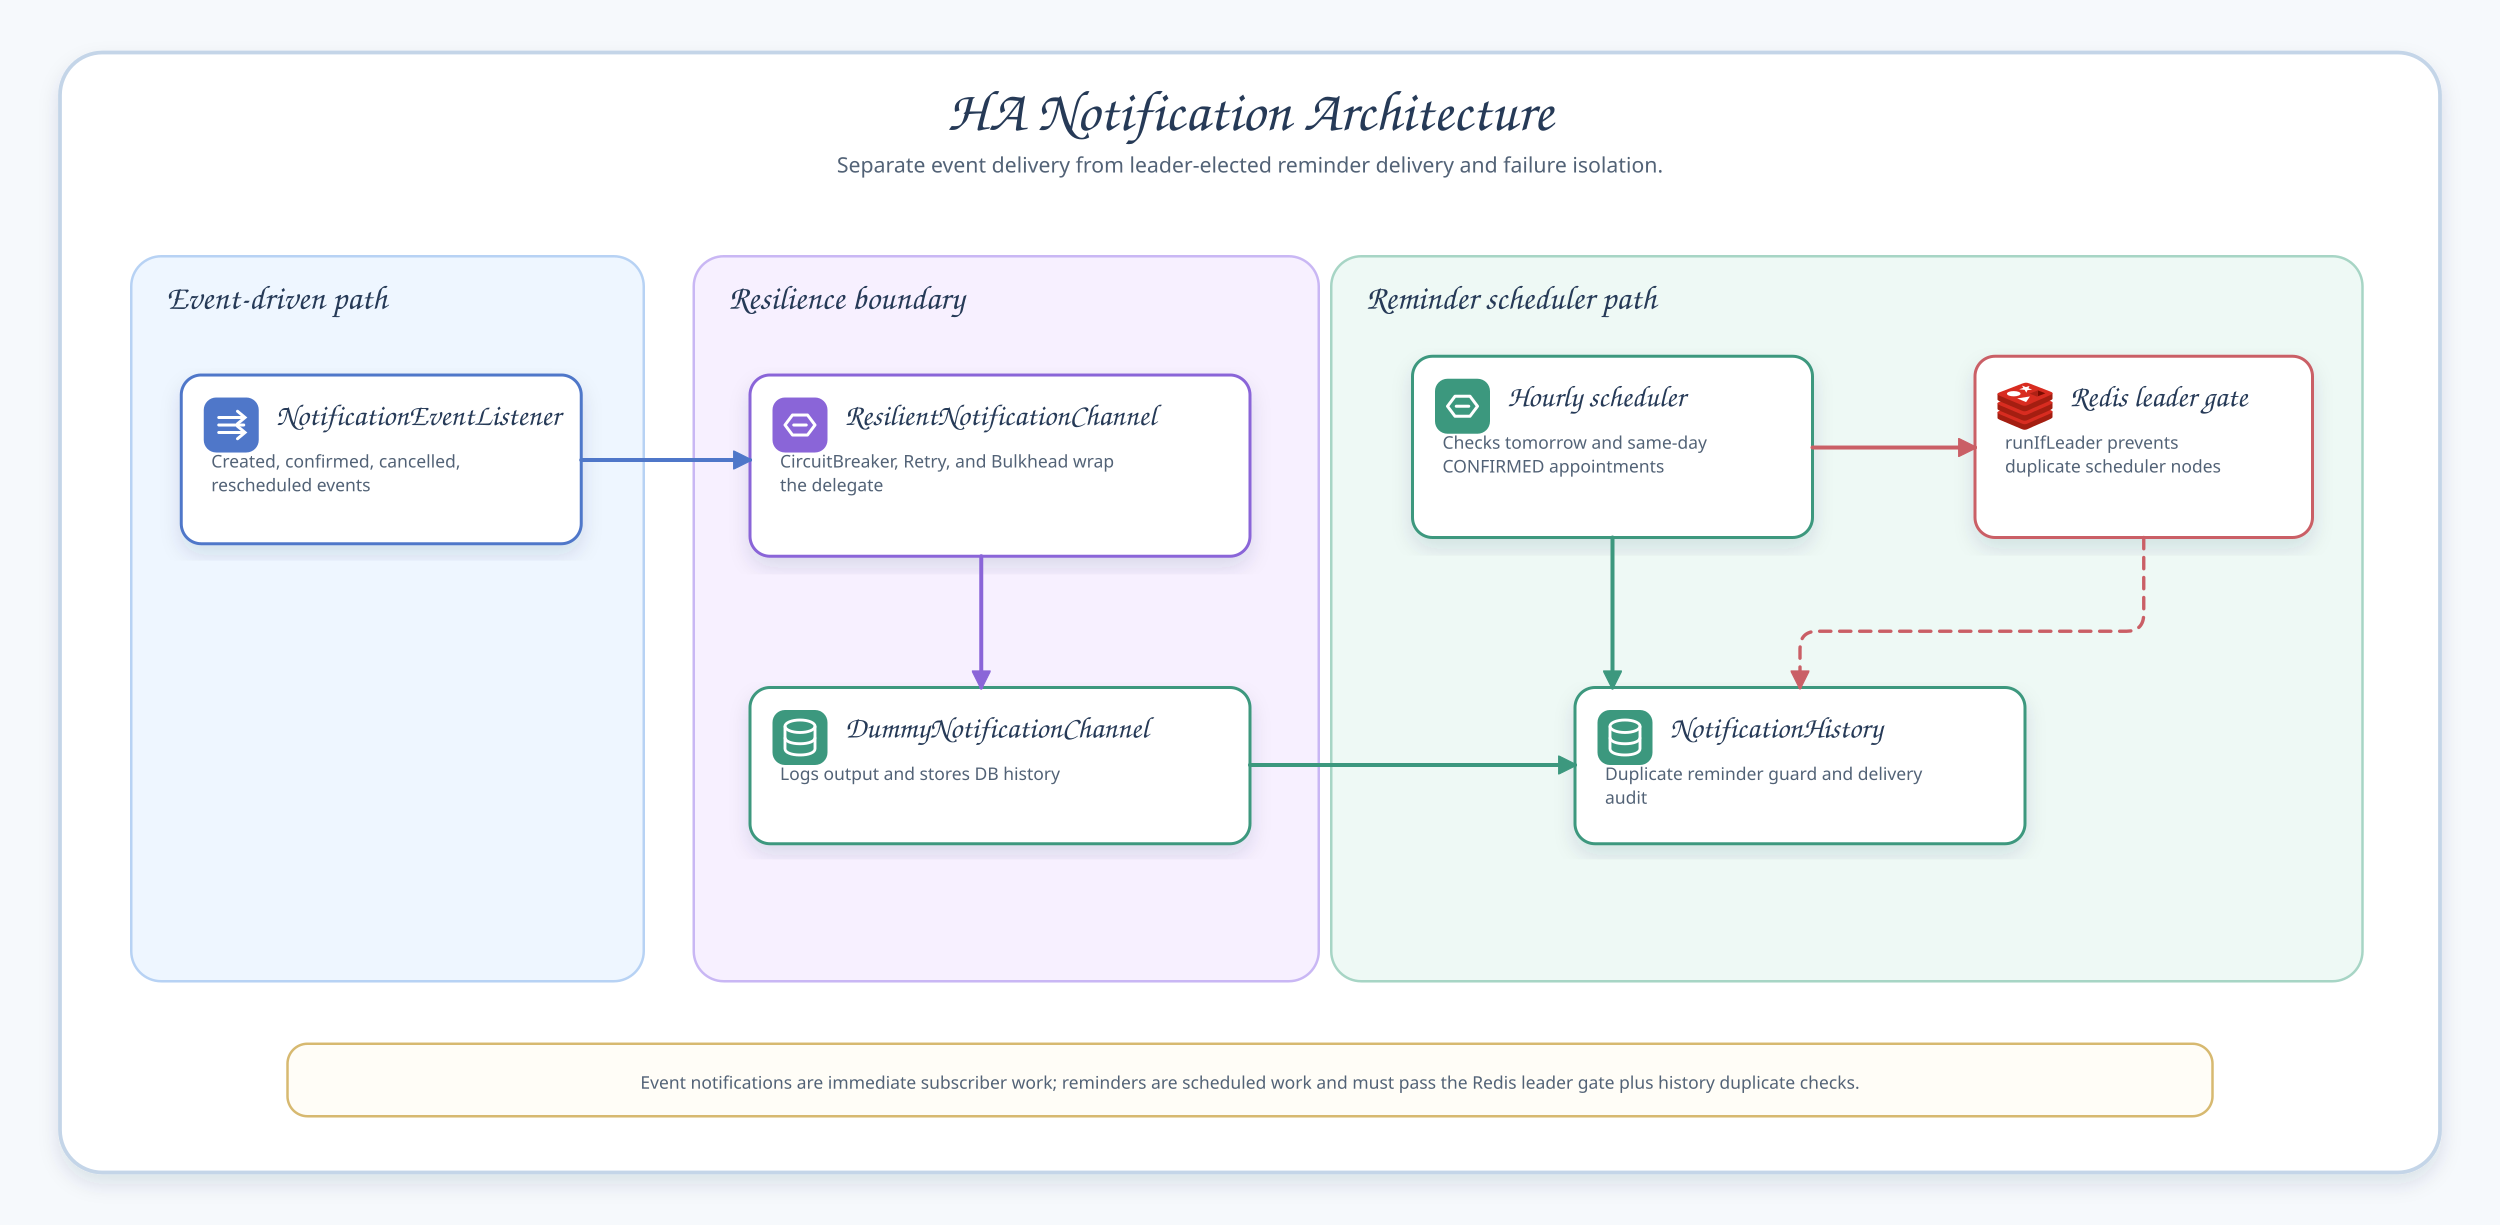
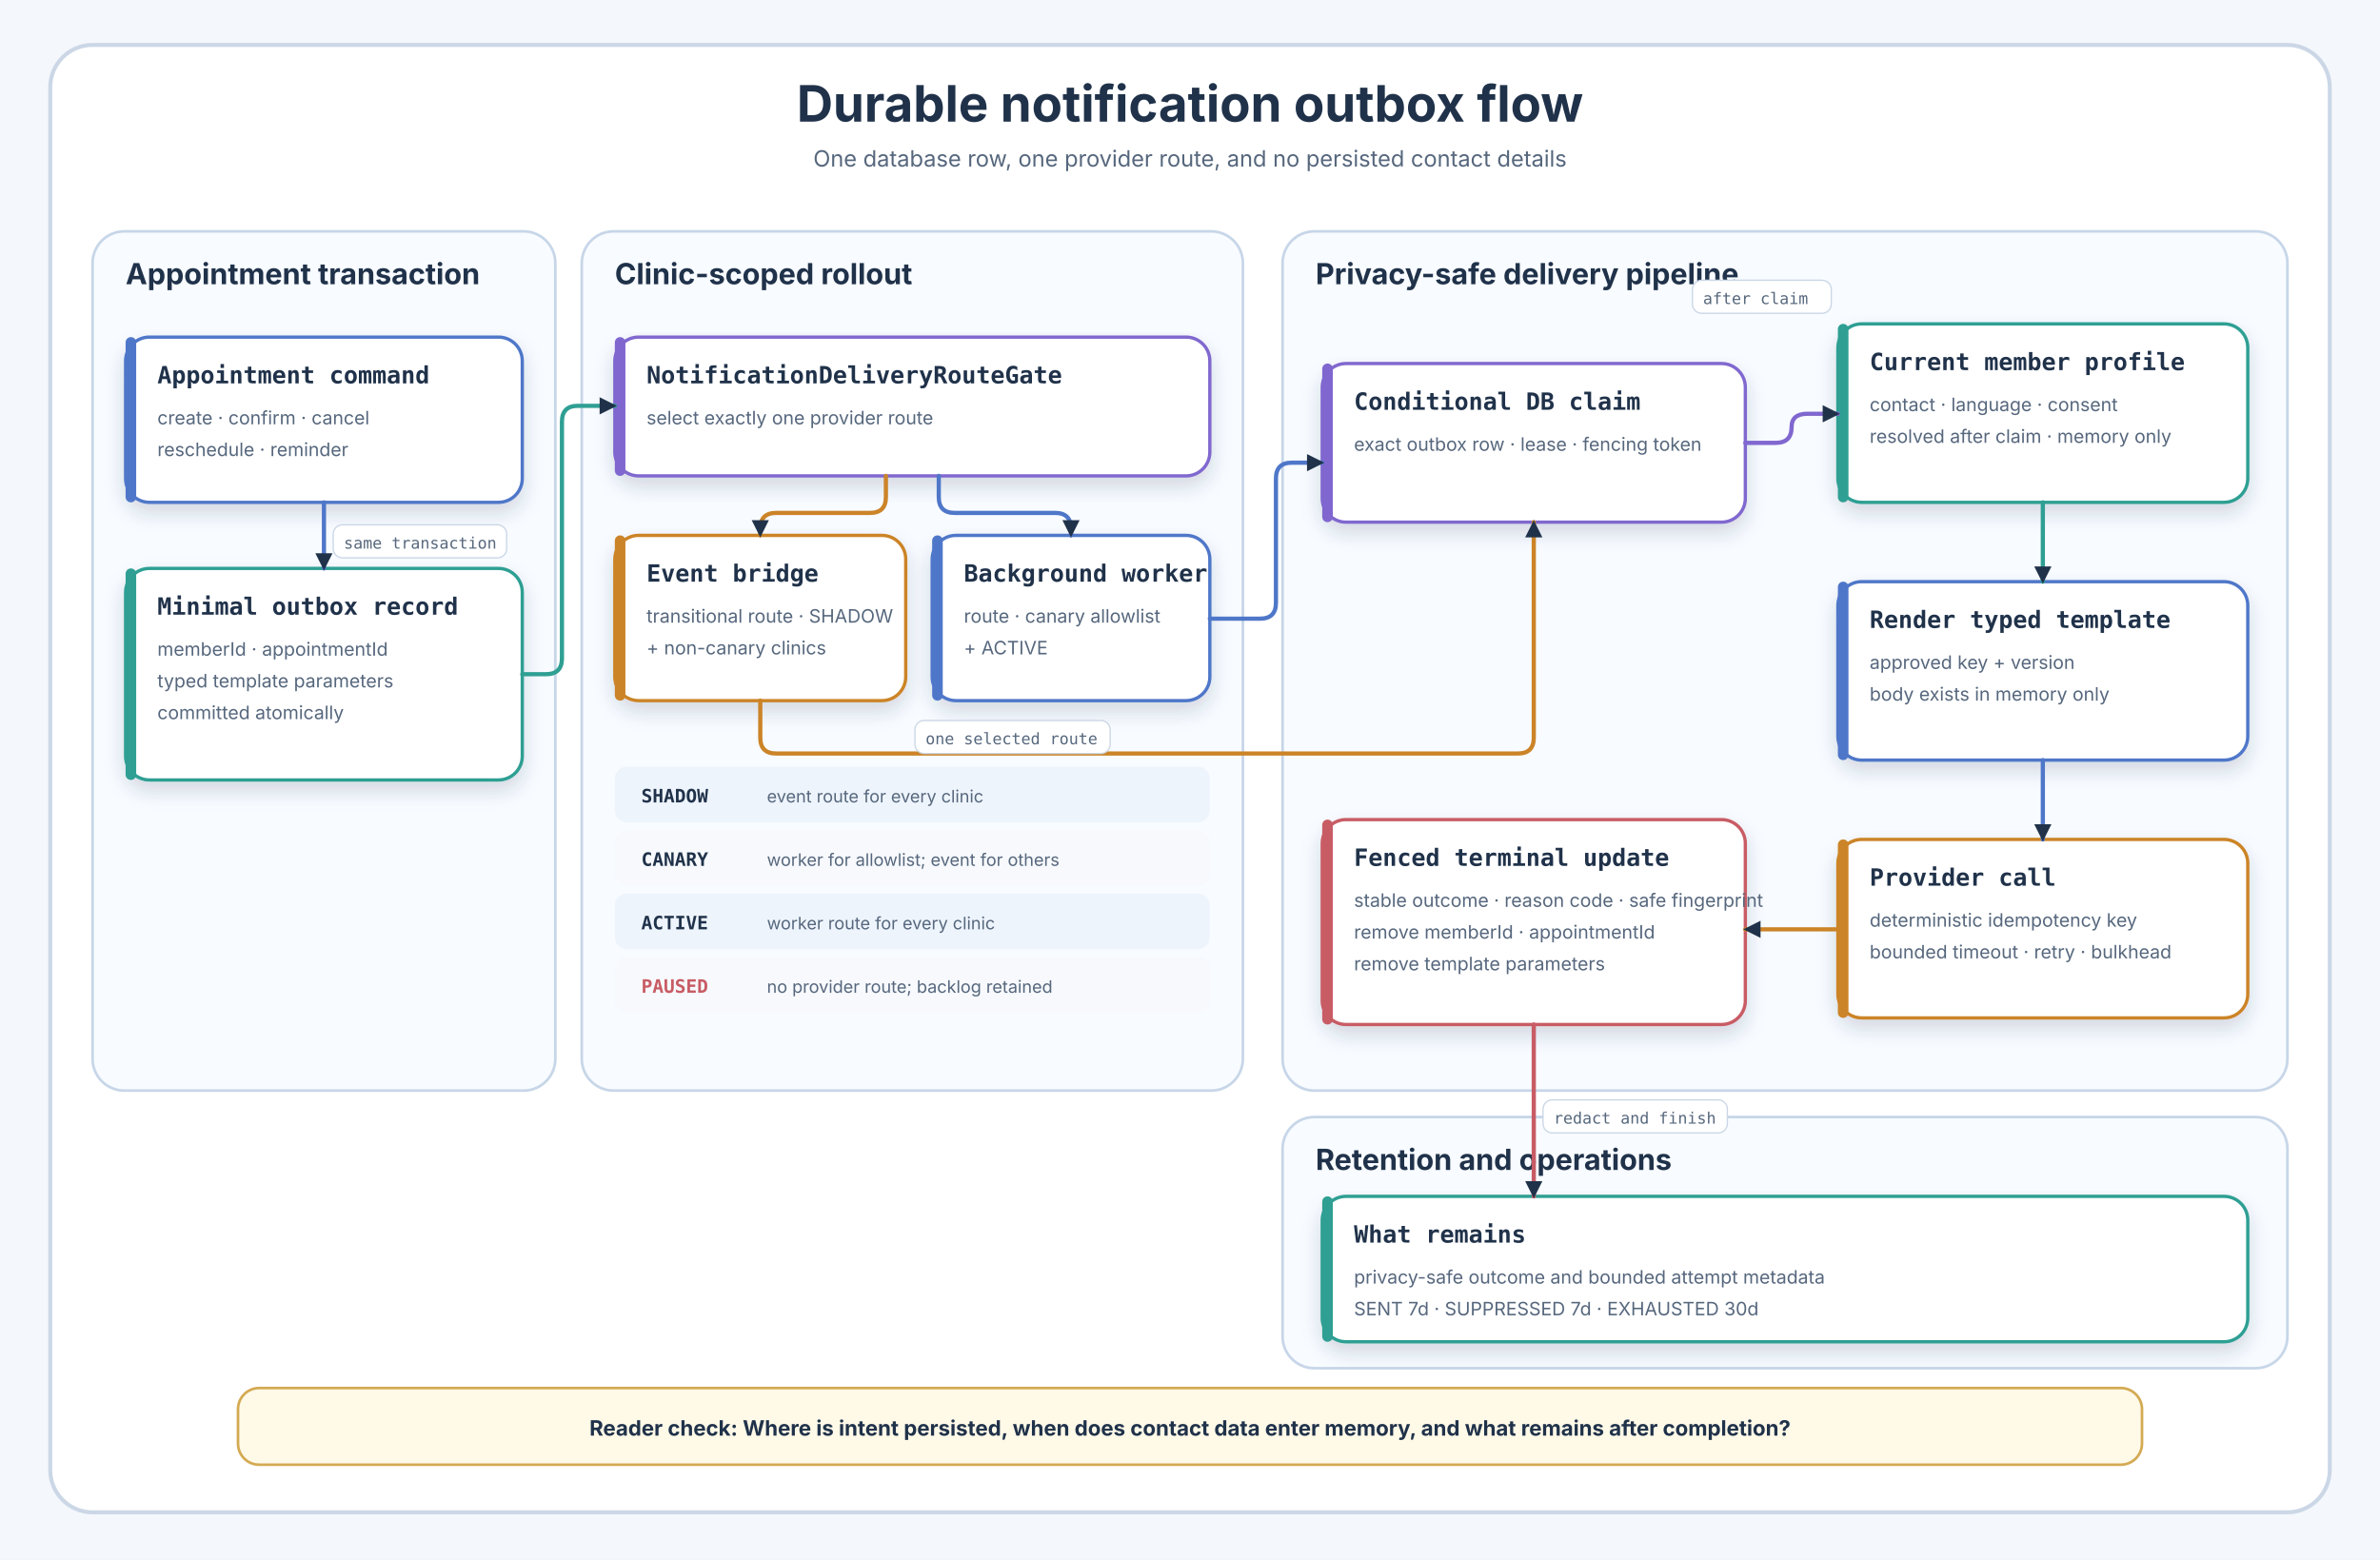
- <svg xmlns="http://www.w3.org/2000/svg" xmlns:xlink="http://www.w3.org/1999/xlink" width="2000" height="980" viewBox="0 0 2000 980" role="img" aria-label="HA Notification Architecture">
+ <svg xmlns="http://www.w3.org/2000/svg" width="1800" height="1180" viewBox="0 0 1800 1180" role="img" aria-labelledby="title description">
  <defs>
-     <filter id="shadow" x="-10%" y="-10%" width="120%" height="120%">
-       <feDropShadow dx="0" dy="8" stdDeviation="8" flood-color="#27415f" flood-opacity="0.12" />
+     <filter id="shadow" x="-10%" y="-10%" width="120%" height="130%">
+       <feDropShadow dx="0" dy="7" stdDeviation="7" flood-color="#27415f" flood-opacity="0.18" />
    </filter>
-     <marker id="arrow-blue" markerWidth="15" markerHeight="15" refX="13.5" refY="7.5" orient="auto" markerUnits="userSpaceOnUse">
-       <path d="M 0 0 L 15 7.5 L 0 15 Z" fill="#4f77c9" stroke="#4f77c9" />
-     </marker>
-     <marker id="arrow-cyan" markerWidth="15" markerHeight="15" refX="13.5" refY="7.5" orient="auto" markerUnits="userSpaceOnUse">
-       <path d="M 0 0 L 15 7.5 L 0 15 Z" fill="#4aa6b5" stroke="#4aa6b5" />
-     </marker>
-     <marker id="arrow-teal" markerWidth="15" markerHeight="15" refX="13.5" refY="7.5" orient="auto" markerUnits="userSpaceOnUse">
-       <path d="M 0 0 L 15 7.5 L 0 15 Z" fill="#2f9f93" stroke="#2f9f93" />
-     </marker>
-     <marker id="arrow-green" markerWidth="15" markerHeight="15" refX="13.5" refY="7.5" orient="auto" markerUnits="userSpaceOnUse">
-       <path d="M 0 0 L 15 7.5 L 0 15 Z" fill="#3c987e" stroke="#3c987e" />
-     </marker>
-     <marker id="arrow-amber" markerWidth="15" markerHeight="15" refX="13.5" refY="7.5" orient="auto" markerUnits="userSpaceOnUse">
-       <path d="M 0 0 L 15 7.5 L 0 15 Z" fill="#d28a28" stroke="#d28a28" />
-     </marker>
-     <marker id="arrow-orange" markerWidth="15" markerHeight="15" refX="13.5" refY="7.5" orient="auto" markerUnits="userSpaceOnUse">
-       <path d="M 0 0 L 15 7.5 L 0 15 Z" fill="#d9823b" stroke="#d9823b" />
-     </marker>
-     <marker id="arrow-pink" markerWidth="15" markerHeight="15" refX="13.5" refY="7.5" orient="auto" markerUnits="userSpaceOnUse">
-       <path d="M 0 0 L 15 7.5 L 0 15 Z" fill="#d85f8d" stroke="#d85f8d" />
-     </marker>
-     <marker id="arrow-purple" markerWidth="15" markerHeight="15" refX="13.5" refY="7.5" orient="auto" markerUnits="userSpaceOnUse">
-       <path d="M 0 0 L 15 7.5 L 0 15 Z" fill="#8a65d8" stroke="#8a65d8" />
-     </marker>
-     <marker id="arrow-red" markerWidth="15" markerHeight="15" refX="13.5" refY="7.5" orient="auto" markerUnits="userSpaceOnUse">
-       <path d="M 0 0 L 15 7.5 L 0 15 Z" fill="#ca5f66" stroke="#ca5f66" />
-     </marker>
-     <marker id="arrow-slate" markerWidth="15" markerHeight="15" refX="13.5" refY="7.5" orient="auto" markerUnits="userSpaceOnUse">
-       <path d="M 0 0 L 15 7.5 L 0 15 Z" fill="#718096" stroke="#718096" />
+     <marker id="arrow" markerWidth="13" markerHeight="13" refX="11.5" refY="6.5" orient="auto" markerUnits="userSpaceOnUse">
+       <path d="M0 0 L13 6.5 L0 13 Z" fill="#20324a" />
    </marker>
    <style>
-     svg{font-family:"Comic Mono","Comic Sans MS",ui-sans-serif,system-ui,sans-serif}
-     .canvas{fill:#f6f9fc}.frame{fill:#ffffff;stroke:#c4d5e8;stroke-width:3;filter:url(#shadow)}
-     .title,.panel-title,.card-title,.state-title{font-family:"Architects Daughter","Comic Sans MS",cursive;fill:#263a57}
-     .title{font-size:46px}.subtitle{font-size:17px;fill:#526276}.panel-title{font-size:27px}.card-title{font-size:24px}.state-title{font-size:22px}
-     .detail,.small,.pill-text,.route-label,.footer{font-family:"Comic Mono","Comic Sans MS",ui-sans-serif,system-ui,sans-serif;fill:#526276}
-     .detail{font-size:14px}.small{font-size:12px}.pill-text{font-size:13px}.route-label{font-size:13px}.footer{font-size:14px}
-     .panel{stroke-width:2}.card{stroke-width:2.4;filter:url(#shadow)}.pill{stroke-width:1.8}.route{fill:none;stroke-linecap:round;stroke-linejoin:round}
-     .lifeline{stroke:#b7c8dc;stroke-width:2;stroke-dasharray:8 8}.message{fill:none;stroke-width:3;stroke-linecap:round}.note{fill:#fffdf7;stroke:#d7b970;stroke-width:2}
-     .table{stroke-width:2.2;filter:url(#shadow)}.table-head{font-family:"Architects Daughter";font-size:21px;fill:#263a57}.row{font-size:12.5px;fill:#526276}
-   </style>
+       svg{font-family:Inter,ui-sans-serif,system-ui,sans-serif} .canvas{fill:#f4f7fb} .frame{fill:#ffffff;stroke:#cbd7e6;stroke-width:3}
+       .title{font-size:38px;font-weight:750;fill:#20324a} .subtitle{font-size:17px;fill:#56677d}
+       .lane{fill:#f8fbff;stroke:#c7d6e8;stroke-width:2}.lane-title{font-size:22px;font-weight:700;fill:#20324a}
+       .card{stroke-width:2.5;filter:url(#shadow)}.card-title{font-family:"JetBrains Mono",ui-monospace,monospace;font-size:18px;font-weight:700;fill:#20324a}
+       .detail{font-size:14px;fill:#56677d}.edge{fill:none;stroke-width:3.2;stroke-linecap:round;stroke-linejoin:round}
+       .edge-label-bg{fill:#ffffff;stroke:#cbd7e6;stroke-width:1}.edge-label{font-family:"JetBrains Mono",ui-monospace,monospace;font-size:12px;fill:#56677d}
+       .mode-key{font-family:"JetBrains Mono",ui-monospace,monospace;font-size:14px;font-weight:700}.mode-value{font-size:13px;fill:#56677d}
+       .note{fill:#fff9e8;stroke:#d4aa53;stroke-width:2}.question{font-size:16px;font-weight:650;fill:#20324a}
+     </style>
  </defs>
-   <rect class="canvas" width="2000" height="980" />
-   <rect class="frame" x="48" y="42" width="1904" height="896" rx="34" />
-   <text class="title" x="1000" y="104" text-anchor="middle">HA Notification Architecture</text>
-   <text class="subtitle" x="1000" y="138" text-anchor="middle">Separate event delivery from leader-elected reminder delivery and failure isolation.</text>
-   <rect class="panel" x="105" y="205" width="410" height="580" rx="24" fill="#eef6ff" stroke="#b7d2f4" />
-   <text class="panel-title" x="133" y="247">Event-driven path</text>
-   <rect class="panel" x="555" y="205" width="500" height="580" rx="24" fill="#f7f0ff" stroke="#c9b7f4" />
-   <text class="panel-title" x="583" y="247">Resilience boundary</text>
-   <rect class="panel" x="1065" y="205" width="825" height="580" rx="24" fill="#eef9f5" stroke="#a7d5c5" />
-   <text class="panel-title" x="1093" y="247">Reminder scheduler path</text>
-   <g id="listener">
-     <rect class="card" x="145" y="300" width="320" height="135" rx="16" fill="#fff" stroke="#4f77c9" />
-     <g transform="translate(163 318)">
-       <rect width="44" height="44" rx="10" fill="#4f77c9" />
-       <g fill="none" stroke="#fff" stroke-width="2.4" stroke-linecap="round">
-         <path d="M12 16h20M12 22h20M12 28h20" />
-         <path d="M27 11l6 5-6 5M27 23l6 5-6 5" />
-       </g>
-     </g>
-     <text class="card-title" x="221" y="340">NotificationEventListener</text>
-     <text class="detail" x="169" y="374" text-anchor="start">
-       <tspan x="169" dy="0">Created, confirmed, cancelled,</tspan>
-       <tspan x="169" dy="19">rescheduled events</tspan>
-     </text>
+   <rect class="canvas" width="1800" height="1180" />
+   <rect class="frame" x="38" y="34" width="1724" height="1110" rx="32" />
+   <text class="title" x="900" y="92" text-anchor="middle">Durable notification outbox flow</text>
+   <text class="subtitle" x="900" y="126" text-anchor="middle">One database row, one provider route, and no persisted contact details</text>
+   <g id="lane-transaction">
+     <rect class="lane" x="70" y="175" width="350" height="650" rx="24" />
+     <text class="lane-title" x="95" y="215">Appointment transaction</text>
  </g>
-   <g id="channel">
-     <rect class="card" x="600" y="300" width="400" height="145" rx="16" fill="#fff" stroke="#8a65d8" />
-     <g transform="translate(618 318)">
-       <rect width="44" height="44" rx="10" fill="#8a65d8" />
-       <g fill="none" stroke="#fff" stroke-width="2.4" stroke-linecap="round" stroke-linejoin="round">
-         <path d="M16 14h12l6 8-6 8H16l-6-8z" />
-         <path d="M17 22h10" />
-       </g>
-     </g>
-     <text class="card-title" x="676" y="340">ResilientNotificationChannel</text>
-     <text class="detail" x="624" y="374" text-anchor="start">
-       <tspan x="624" dy="0">CircuitBreaker, Retry, and Bulkhead wrap</tspan>
-       <tspan x="624" dy="19">the delegate</tspan>
-     </text>
+   <g id="lane-rollout">
+     <rect class="lane" x="440" y="175" width="500" height="650" rx="24" />
+     <text class="lane-title" x="465" y="215">Clinic-scoped rollout</text>
  </g>
-   <g id="dummy">
-     <rect class="card" x="600" y="550" width="400" height="125" rx="16" fill="#fff" stroke="#3c987e" />
-     <g transform="translate(618 568)">
-       <rect width="44" height="44" rx="10" fill="#3c987e" />
-       <g fill="none" stroke="#fff" stroke-width="2.3">
-         <ellipse cx="22" cy="13" rx="12" ry="5" />
-         <path d="M10 13v18c0 3 5 5 12 5s12-2 12-5V13" />
-         <path d="M10 22c0 3 5 5 12 5s12-2 12-5" />
-       </g>
-     </g>
-     <text class="card-title" x="676" y="590">DummyNotificationChannel</text>
-     <text class="detail" x="624" y="624" text-anchor="start">
-       <tspan x="624" dy="0">Logs output and stores DB history</tspan>
-     </text>
+   <g id="lane-delivery">
+     <rect class="lane" x="970" y="175" width="760" height="650" rx="24" />
+     <text class="lane-title" x="995" y="215">Privacy-safe delivery pipeline</text>
  </g>
-   <g id="scheduler">
-     <rect class="card" x="1130" y="285" width="320" height="145" rx="16" fill="#fff" stroke="#3c987e" />
-     <g transform="translate(1148 303)">
-       <rect width="44" height="44" rx="10" fill="#3c987e" />
-       <g fill="none" stroke="#fff" stroke-width="2.4" stroke-linecap="round" stroke-linejoin="round">
-         <path d="M16 14h12l6 8-6 8H16l-6-8z" />
-         <path d="M17 22h10" />
-       </g>
-     </g>
-     <text class="card-title" x="1206" y="325">Hourly scheduler</text>
-     <text class="detail" x="1154" y="359" text-anchor="start">
-       <tspan x="1154" dy="0">Checks tomorrow and same-day</tspan>
-       <tspan x="1154" dy="19">CONFIRMED appointments</tspan>
-     </text>
+   <g id="lane-retention">
+     <rect class="lane" x="970" y="845" width="760" height="190" rx="24" />
+     <text class="lane-title" x="995" y="885">Retention and operations</text>
  </g>
-   <g id="leader">
-     <rect class="card" x="1580" y="285" width="270" height="145" rx="16" fill="#fff" stroke="#ca5f66" />
-     <svg x="1598" y="303" width="44" height="44" viewBox="0 0 32 32" preserveAspectRatio="xMidYMid meet">
-       <g transform="matrix(.848327 0 0 .848327 -7.883573 -9.449691)">
-         <use xlink:href="#B" fill="#a41e11" />
-         <path d="M45.536 34.95c-2.013 1.05-12.44 5.337-14.66 6.494s-3.453 1.146-5.207.308-12.85-5.32-14.85-6.276-2.04-1.613-.077-2.382l15.332-5.936c2.332-.836 3.14-.867 5.126-.14S43.55 31.87 45.51 32.6s2.037 1.31.024 2.36z" fill="#d82c20" />
-         <use xlink:href="#B" y="-6.218" fill="#a41e11" />
-         <use xlink:href="#C" fill="#d82c20" />
-         <path d="M45.536 26.098c-2.013 1.05-12.44 5.337-14.66 6.495s-3.453 1.146-5.207.308-12.85-5.32-14.85-6.276c-1-.478-1.524-.88-1.524-1.26V21.55s14.447-3.145 16.78-3.982 3.14-.867 5.126-.14 13.853 2.868 15.814 3.587v3.76c0 .377-.452.8-1.477 1.324z" fill="#a41e11" />
-         <use xlink:href="#C" y="-6.449" fill="#d82c20" />
-         <g fill="#fff">
-           <path d="M29.096 20.712l-1.182-1.965-3.774-.34 2.816-1.016-.845-1.56 2.636 1.03 2.486-.814-.672 1.612 2.534.95-3.268.34zM22.8 24.624l8.74-1.342-2.64 3.872z" />
-           <ellipse cx="20.444" rx="4.672" ry="1.811" cy="21.402" />
-         </g>
-         <path d="M42.132 21.138l-5.17 2.042-.004-4.087z" fill="#7a0c00" />
-         <path d="M36.963 23.18l-.56.22-5.166-2.042 5.723-2.264z" fill="#ad2115" />
-       </g>
-       <defs>
-         <path id="B" d="M45.536 38.764c-2.013 1.05-12.44 5.337-14.66 6.494s-3.453 1.146-5.207.308-12.85-5.32-14.85-6.276c-1-.478-1.524-.88-1.524-1.26v-3.813s14.447-3.145 16.78-3.982 3.14-.867 5.126-.14 13.853 2.868 15.814 3.587v3.76c0 .377-.452.8-1.477 1.324z" />
-         <path id="C" d="M45.536 28.733c-2.013 1.05-12.44 5.337-14.66 6.494s-3.453 1.146-5.207.308-12.85-5.32-14.85-6.276-2.04-1.613-.077-2.382l15.332-5.935c2.332-.837 3.14-.867 5.126-.14s12.35 4.853 14.312 5.57 2.037 1.31.024 2.36z" />
-       </defs>
-     </svg>
-     <text class="card-title" x="1656" y="325">Redis leader gate</text>
-     <text class="detail" x="1604" y="359" text-anchor="start">
-       <tspan x="1604" dy="0">runIfLeader prevents</tspan>
-       <tspan x="1604" dy="19">duplicate scheduler nodes</tspan>
-     </text>
+   <g id="appointment-command">
+     <rect class="card" x="95" y="255" width="300" height="125" rx="18" fill="#ffffff" stroke="#4f77c9" />
+     <rect x="95" y="255" width="8" height="125" rx="4" fill="#4f77c9" />
+     <text class="card-title" x="119" y="290">Appointment command</text>
+     <text class="detail" x="119" y="321">create · confirm · cancel</text>
+     <text class="detail" x="119" y="345">reschedule · reminder</text>
  </g>
-   <g id="history">
-     <rect class="card" x="1260" y="550" width="360" height="125" rx="16" fill="#fff" stroke="#3c987e" />
-     <g transform="translate(1278 568)">
-       <rect width="44" height="44" rx="10" fill="#3c987e" />
-       <g fill="none" stroke="#fff" stroke-width="2.3">
-         <ellipse cx="22" cy="13" rx="12" ry="5" />
-         <path d="M10 13v18c0 3 5 5 12 5s12-2 12-5V13" />
-         <path d="M10 22c0 3 5 5 12 5s12-2 12-5" />
-       </g>
-     </g>
-     <text class="card-title" x="1336" y="590">NotificationHistory</text>
-     <text class="detail" x="1284" y="624" text-anchor="start">
-       <tspan x="1284" dy="0">Duplicate reminder guard and delivery</tspan>
-       <tspan x="1284" dy="19">audit</tspan>
-     </text>
+   <g id="minimal-outbox">
+     <rect class="card" x="95" y="430" width="300" height="160" rx="18" fill="#ffffff" stroke="#2f9f93" />
+     <rect x="95" y="430" width="8" height="160" rx="4" fill="#2f9f93" />
+     <text class="card-title" x="119" y="465">Minimal outbox record</text>
+     <text class="detail" x="119" y="496">memberId · appointmentId</text>
+     <text class="detail" x="119" y="520">typed template parameters</text>
+     <text class="detail" x="119" y="544">committed atomically</text>
  </g>
-   <path class="route" d="M465 368 L600 368" stroke="#4f77c9" stroke-width="3.2" marker-end="url(#arrow-blue)" />
-   <path class="route" d="M785 445 L785 550" stroke="#8a65d8" stroke-width="3.2" marker-end="url(#arrow-purple)" />
-   <path class="route" d="M1000 612 L1260 612" stroke="#3c987e" stroke-width="3.2" marker-end="url(#arrow-green)" />
-   <path class="route" d="M1450 358 L1580 358" stroke="#ca5f66" stroke-width="3.2" marker-end="url(#arrow-red)" />
-   <path class="route" d="M1290 430 L1290 550" stroke="#3c987e" stroke-width="3.2" marker-end="url(#arrow-green)" />
-   <path class="route" d="M1715 430 L1715.0 491.0 Q1715 505 1701.0 505.0 L1454.0 505.0 Q1440 505 1440.0 519.0 L1440 550" stroke="#ca5f66" stroke-width="2.7" stroke-dasharray="9 7" marker-end="url(#arrow-red)" />
-   <rect class="note" x="230" y="835" width="1540" height="58" rx="16" />
-   <text class="footer" x="1000" y="871" text-anchor="middle">Event notifications are immediate subscriber work; reminders are scheduled work and must pass the Redis leader gate plus history duplicate checks.</text>
+   <g id="route-gate">
+     <rect class="card" x="465" y="255" width="450" height="105" rx="18" fill="#ffffff" stroke="#8067cf" />
+     <rect x="465" y="255" width="8" height="105" rx="4" fill="#8067cf" />
+     <text class="card-title" x="489" y="290">NotificationDeliveryRouteGate</text>
+     <text class="detail" x="489" y="321">select exactly one provider route</text>
+   </g>
+   <g id="event-route">
+     <rect class="card" x="465" y="405" width="220" height="125" rx="18" fill="#ffffff" stroke="#cc8428" />
+     <rect x="465" y="405" width="8" height="125" rx="4" fill="#cc8428" />
+     <text class="card-title" x="489" y="440">Event bridge</text>
+     <text class="detail" x="489" y="471">transitional route · SHADOW</text>
+     <text class="detail" x="489" y="495">+ non-canary clinics</text>
+   </g>
+   <g id="worker-route">
+     <rect class="card" x="705" y="405" width="210" height="125" rx="18" fill="#ffffff" stroke="#4f77c9" />
+     <rect x="705" y="405" width="8" height="125" rx="4" fill="#4f77c9" />
+     <text class="card-title" x="729" y="440">Background worker</text>
+     <text class="detail" x="729" y="471">route · canary allowlist</text>
+     <text class="detail" x="729" y="495">+ ACTIVE</text>
+   </g>
+   <g id="mode-shadow">
+     <rect x="465" y="580" width="450" height="42" rx="9" fill="#eef4fc" />
+     <text class="mode-key" x="485" y="607" fill="#20324a">SHADOW</text>
+     <text class="mode-value" x="580" y="607">event route for every clinic</text>
+   </g>
+   <g id="mode-canary">
+     <rect x="465" y="628" width="450" height="42" rx="9" fill="#f7f9fc" />
+     <text class="mode-key" x="485" y="655" fill="#20324a">CANARY</text>
+     <text class="mode-value" x="580" y="655">worker for allowlist; event for others</text>
+   </g>
+   <g id="mode-active">
+     <rect x="465" y="676" width="450" height="42" rx="9" fill="#eef4fc" />
+     <text class="mode-key" x="485" y="703" fill="#20324a">ACTIVE</text>
+     <text class="mode-value" x="580" y="703">worker route for every clinic</text>
+   </g>
+   <g id="mode-paused">
+     <rect x="465" y="724" width="450" height="42" rx="9" fill="#f7f9fc" />
+     <text class="mode-key" x="485" y="751" fill="#c85c65">PAUSED</text>
+     <text class="mode-value" x="580" y="751">no provider route; backlog retained</text>
+   </g>
+   <g id="conditional-claim">
+     <rect class="card" x="1000" y="275" width="320" height="120" rx="18" fill="#ffffff" stroke="#8067cf" />
+     <rect x="1000" y="275" width="8" height="120" rx="4" fill="#8067cf" />
+     <text class="card-title" x="1024" y="310">Conditional DB claim</text>
+     <text class="detail" x="1024" y="341">exact outbox row · lease · fencing token</text>
+   </g>
+   <g id="member-profile">
+     <rect class="card" x="1390" y="245" width="310" height="135" rx="18" fill="#ffffff" stroke="#2f9f93" />
+     <rect x="1390" y="245" width="8" height="135" rx="4" fill="#2f9f93" />
+     <text class="card-title" x="1414" y="280">Current member profile</text>
+     <text class="detail" x="1414" y="311">contact · language · consent</text>
+     <text class="detail" x="1414" y="335">resolved after claim · memory only</text>
+   </g>
+   <g id="template-render">
+     <rect class="card" x="1390" y="440" width="310" height="135" rx="18" fill="#ffffff" stroke="#4f77c9" />
+     <rect x="1390" y="440" width="8" height="135" rx="4" fill="#4f77c9" />
+     <text class="card-title" x="1414" y="475">Render typed template</text>
+     <text class="detail" x="1414" y="506">approved key + version</text>
+     <text class="detail" x="1414" y="530">body exists in memory only</text>
+   </g>
+   <g id="provider-call">
+     <rect class="card" x="1390" y="635" width="310" height="135" rx="18" fill="#ffffff" stroke="#cc8428" />
+     <rect x="1390" y="635" width="8" height="135" rx="4" fill="#cc8428" />
+     <text class="card-title" x="1414" y="670">Provider call</text>
+     <text class="detail" x="1414" y="701">deterministic idempotency key</text>
+     <text class="detail" x="1414" y="725">bounded timeout · retry · bulkhead</text>
+   </g>
+   <g id="terminal-update">
+     <rect class="card" x="1000" y="620" width="320" height="155" rx="18" fill="#ffffff" stroke="#c85c65" />
+     <rect x="1000" y="620" width="8" height="155" rx="4" fill="#c85c65" />
+     <text class="card-title" x="1024" y="655">Fenced terminal update</text>
+     <text class="detail" x="1024" y="686">stable outcome · reason code · safe fingerprint</text>
+     <text class="detail" x="1024" y="710">remove memberId · appointmentId</text>
+     <text class="detail" x="1024" y="734">remove template parameters</text>
+   </g>
+   <g id="retained-data">
+     <rect class="card" x="1000" y="905" width="700" height="110" rx="18" fill="#ffffff" stroke="#2f9f93" />
+     <rect x="1000" y="905" width="8" height="110" rx="4" fill="#2f9f93" />
+     <text class="card-title" x="1024" y="940">What remains</text>
+     <text class="detail" x="1024" y="971">privacy-safe outcome and bounded attempt metadata</text>
+     <text class="detail" x="1024" y="995">SENT 7d · SUPPRESSED 7d · EXHAUSTED 30d</text>
+   </g>
+   <g id="command-to-outbox">
+     <path class="edge" d="M245 380 V430" stroke="#4f77c9" marker-end="url(#arrow)" />
+     <rect class="edge-label-bg" x="252" y="397" width="131.2" height="25" rx="7" />
+     <text class="edge-label" x="260" y="415">same transaction</text>
+   </g>
+   <g id="outbox-to-gate">
+     <path class="edge" d="M395 510 H413 Q425 510 425 498 V319 Q425 307 437 307 H465" stroke="#2f9f93" marker-end="url(#arrow)" />
+   </g>
+   <g id="gate-to-event">
+     <path class="edge" d="M670 360 V376 Q670 388 658 388 H587 Q575 388 575 400 V405" stroke="#cc8428" marker-end="url(#arrow)" />
+   </g>
+   <g id="gate-to-worker">
+     <path class="edge" d="M710 360 V376 Q710 388 722 388 H798 Q810 388 810 400 V405" stroke="#4f77c9" marker-end="url(#arrow)" />
+   </g>
+   <g id="event-to-claim">
+     <path class="edge" d="M575 530 V558 Q575 570 587 570 H1148 Q1160 570 1160 558 V395" stroke="#cc8428" marker-end="url(#arrow)" />
+     <rect class="edge-label-bg" x="692" y="545" width="147.6" height="25" rx="7" />
+     <text class="edge-label" x="700" y="563">one selected route</text>
+   </g>
+   <g id="worker-to-claim">
+     <path class="edge" d="M915 468 H953 Q965 468 965 456 V362 Q965 350 977 350 H1000" stroke="#4f77c9" marker-end="url(#arrow)" />
+   </g>
+   <g id="claim-to-profile">
+     <path class="edge" d="M1320 335 H1343 Q1355 335 1355 323 Q1355 313 1367 313 H1390" stroke="#8067cf" marker-end="url(#arrow)" />
+     <rect class="edge-label-bg" x="1280" y="212" width="105" height="25" rx="7" />
+     <text class="edge-label" x="1288" y="230">after claim</text>
+   </g>
+   <g id="profile-to-template">
+     <path class="edge" d="M1545 380 V440" stroke="#2f9f93" marker-end="url(#arrow)" />
+   </g>
+   <g id="template-to-provider">
+     <path class="edge" d="M1545 575 V635" stroke="#4f77c9" marker-end="url(#arrow)" />
+   </g>
+   <g id="provider-to-terminal">
+     <path class="edge" d="M1390 703 H1320" stroke="#cc8428" marker-end="url(#arrow)" />
+   </g>
+   <g id="terminal-to-retention">
+     <path class="edge" d="M1160 775 V905" stroke="#c85c65" marker-end="url(#arrow)" />
+     <rect class="edge-label-bg" x="1167" y="832" width="139.4" height="25" rx="7" />
+     <text class="edge-label" x="1175" y="850">redact and finish</text>
+   </g>
+   <g id="reader-question">
+     <rect class="note" x="180" y="1050" width="1440" height="58" rx="16" />
+     <text class="question" x="900" y="1086" text-anchor="middle">Reader check: Where is intent persisted, when does contact data enter memory, and what remains after completion?</text>
+   </g>
</svg>
